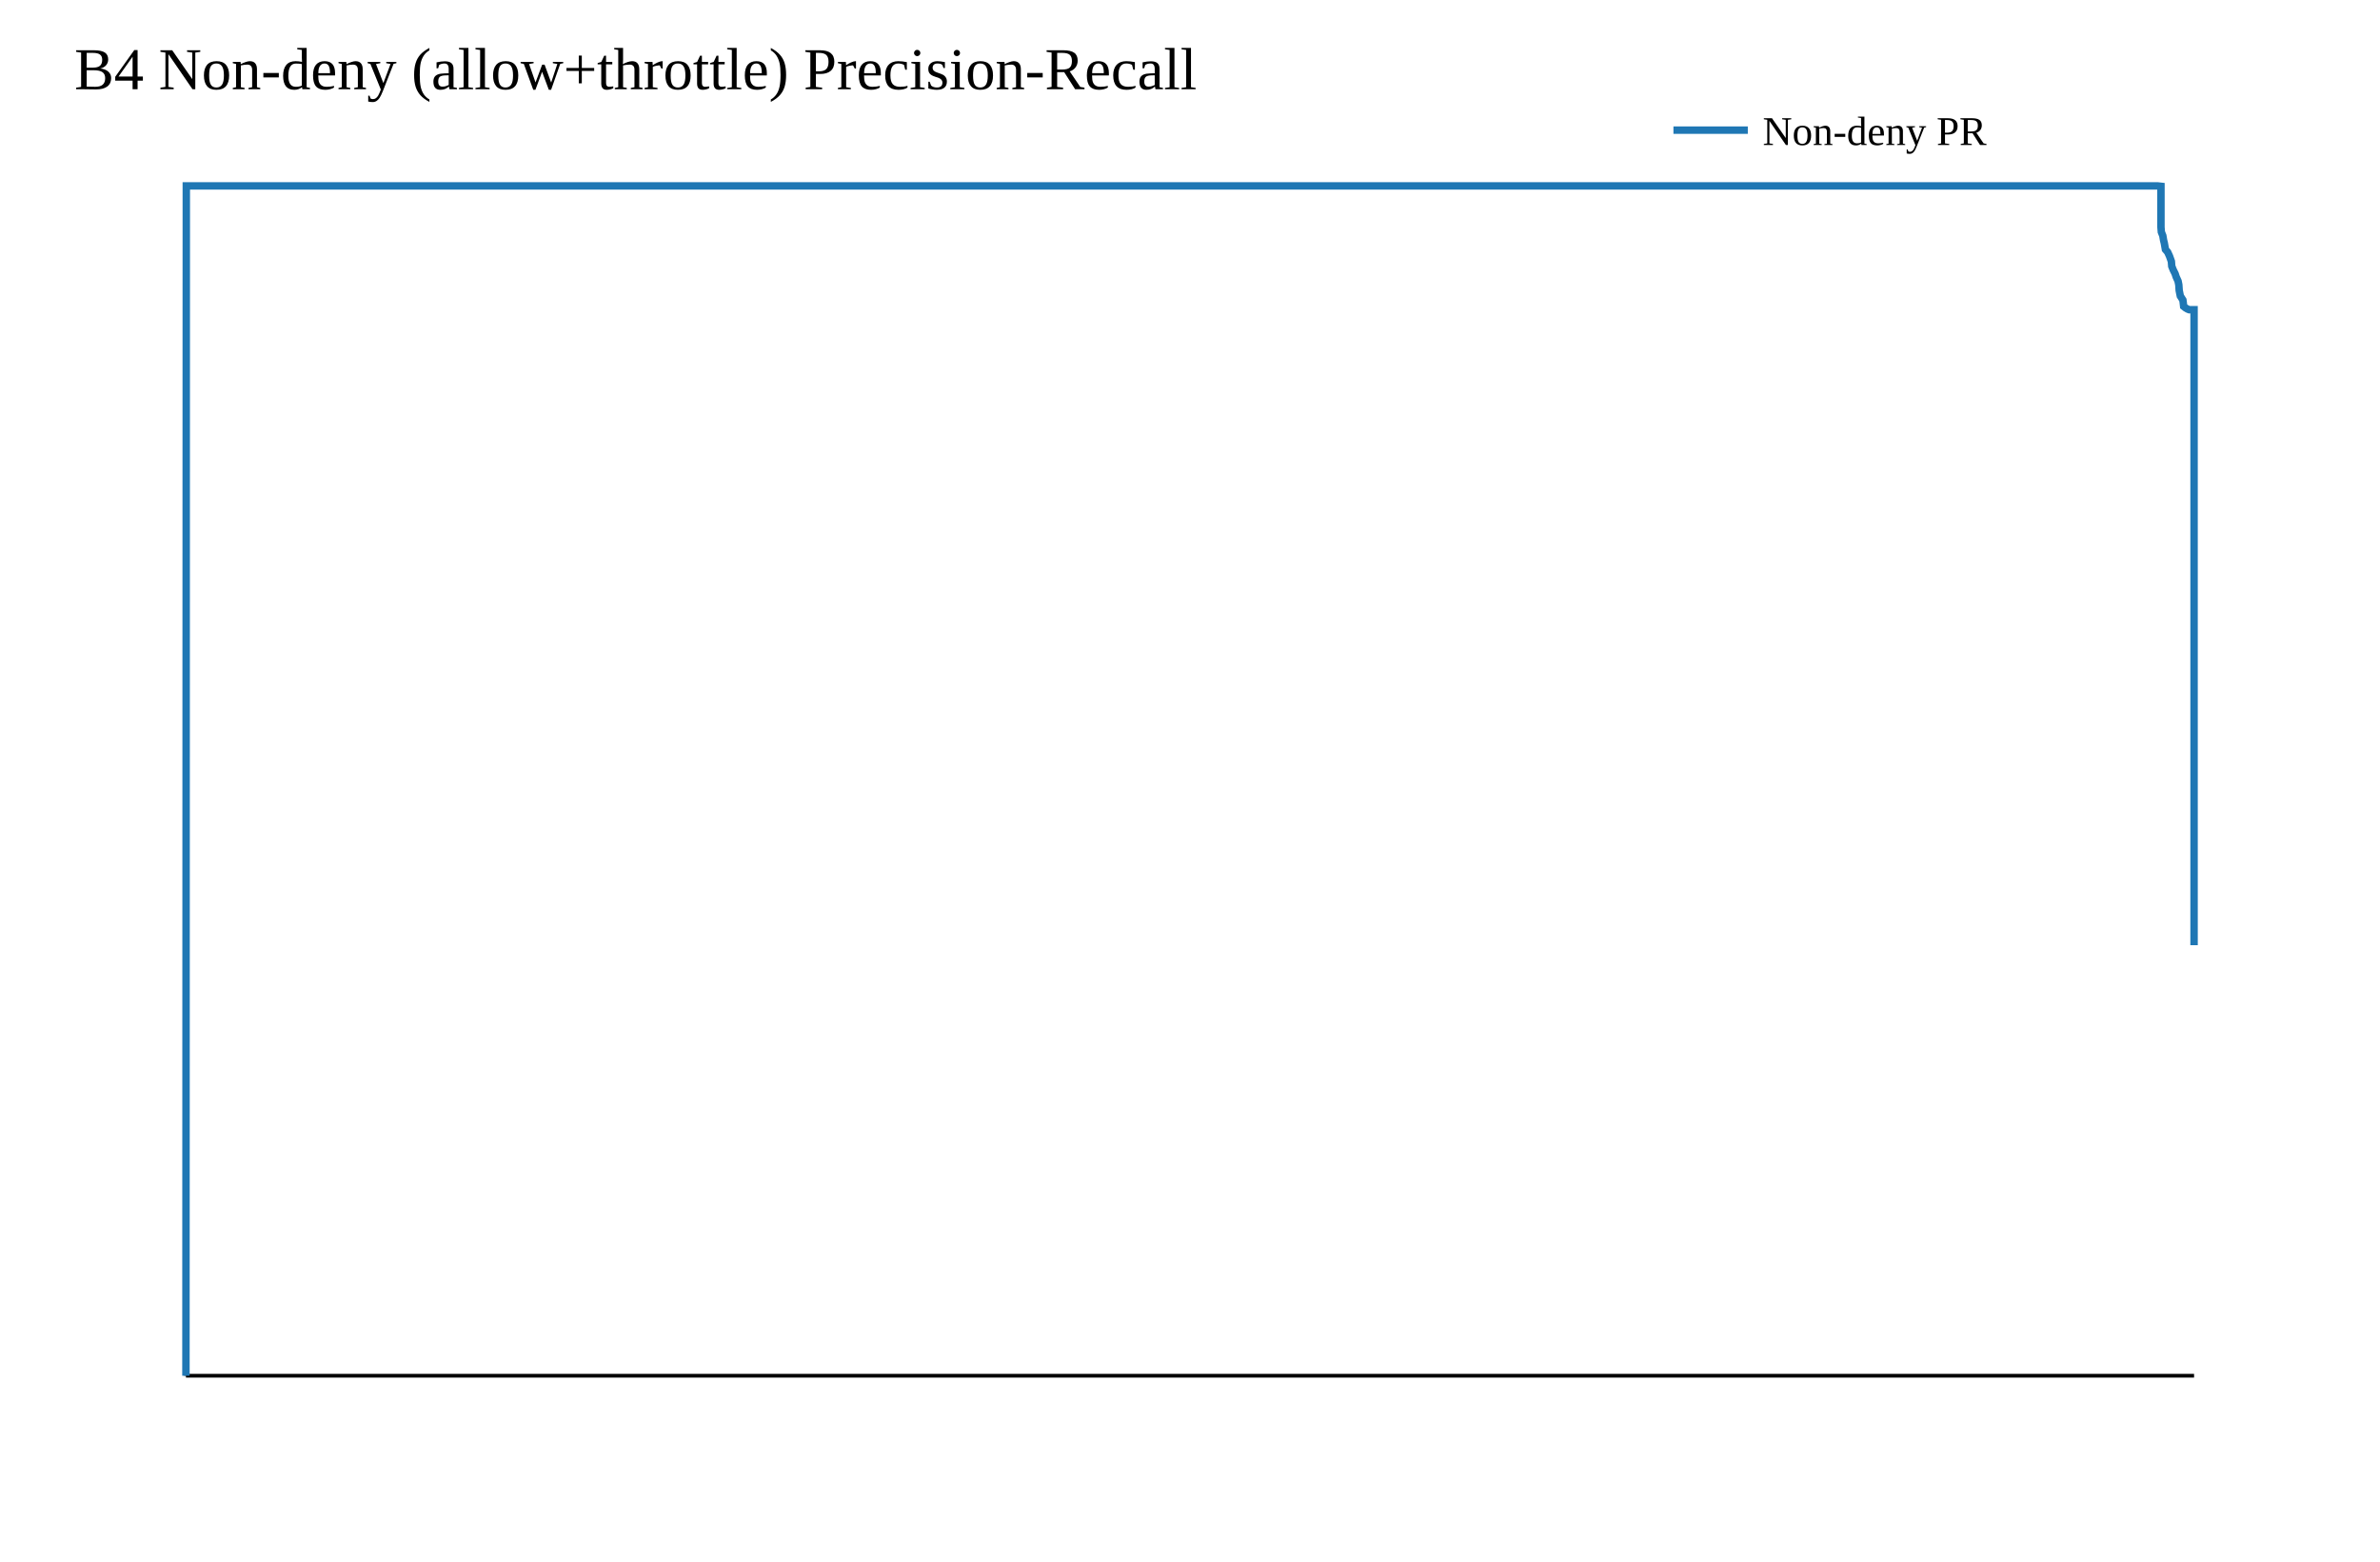
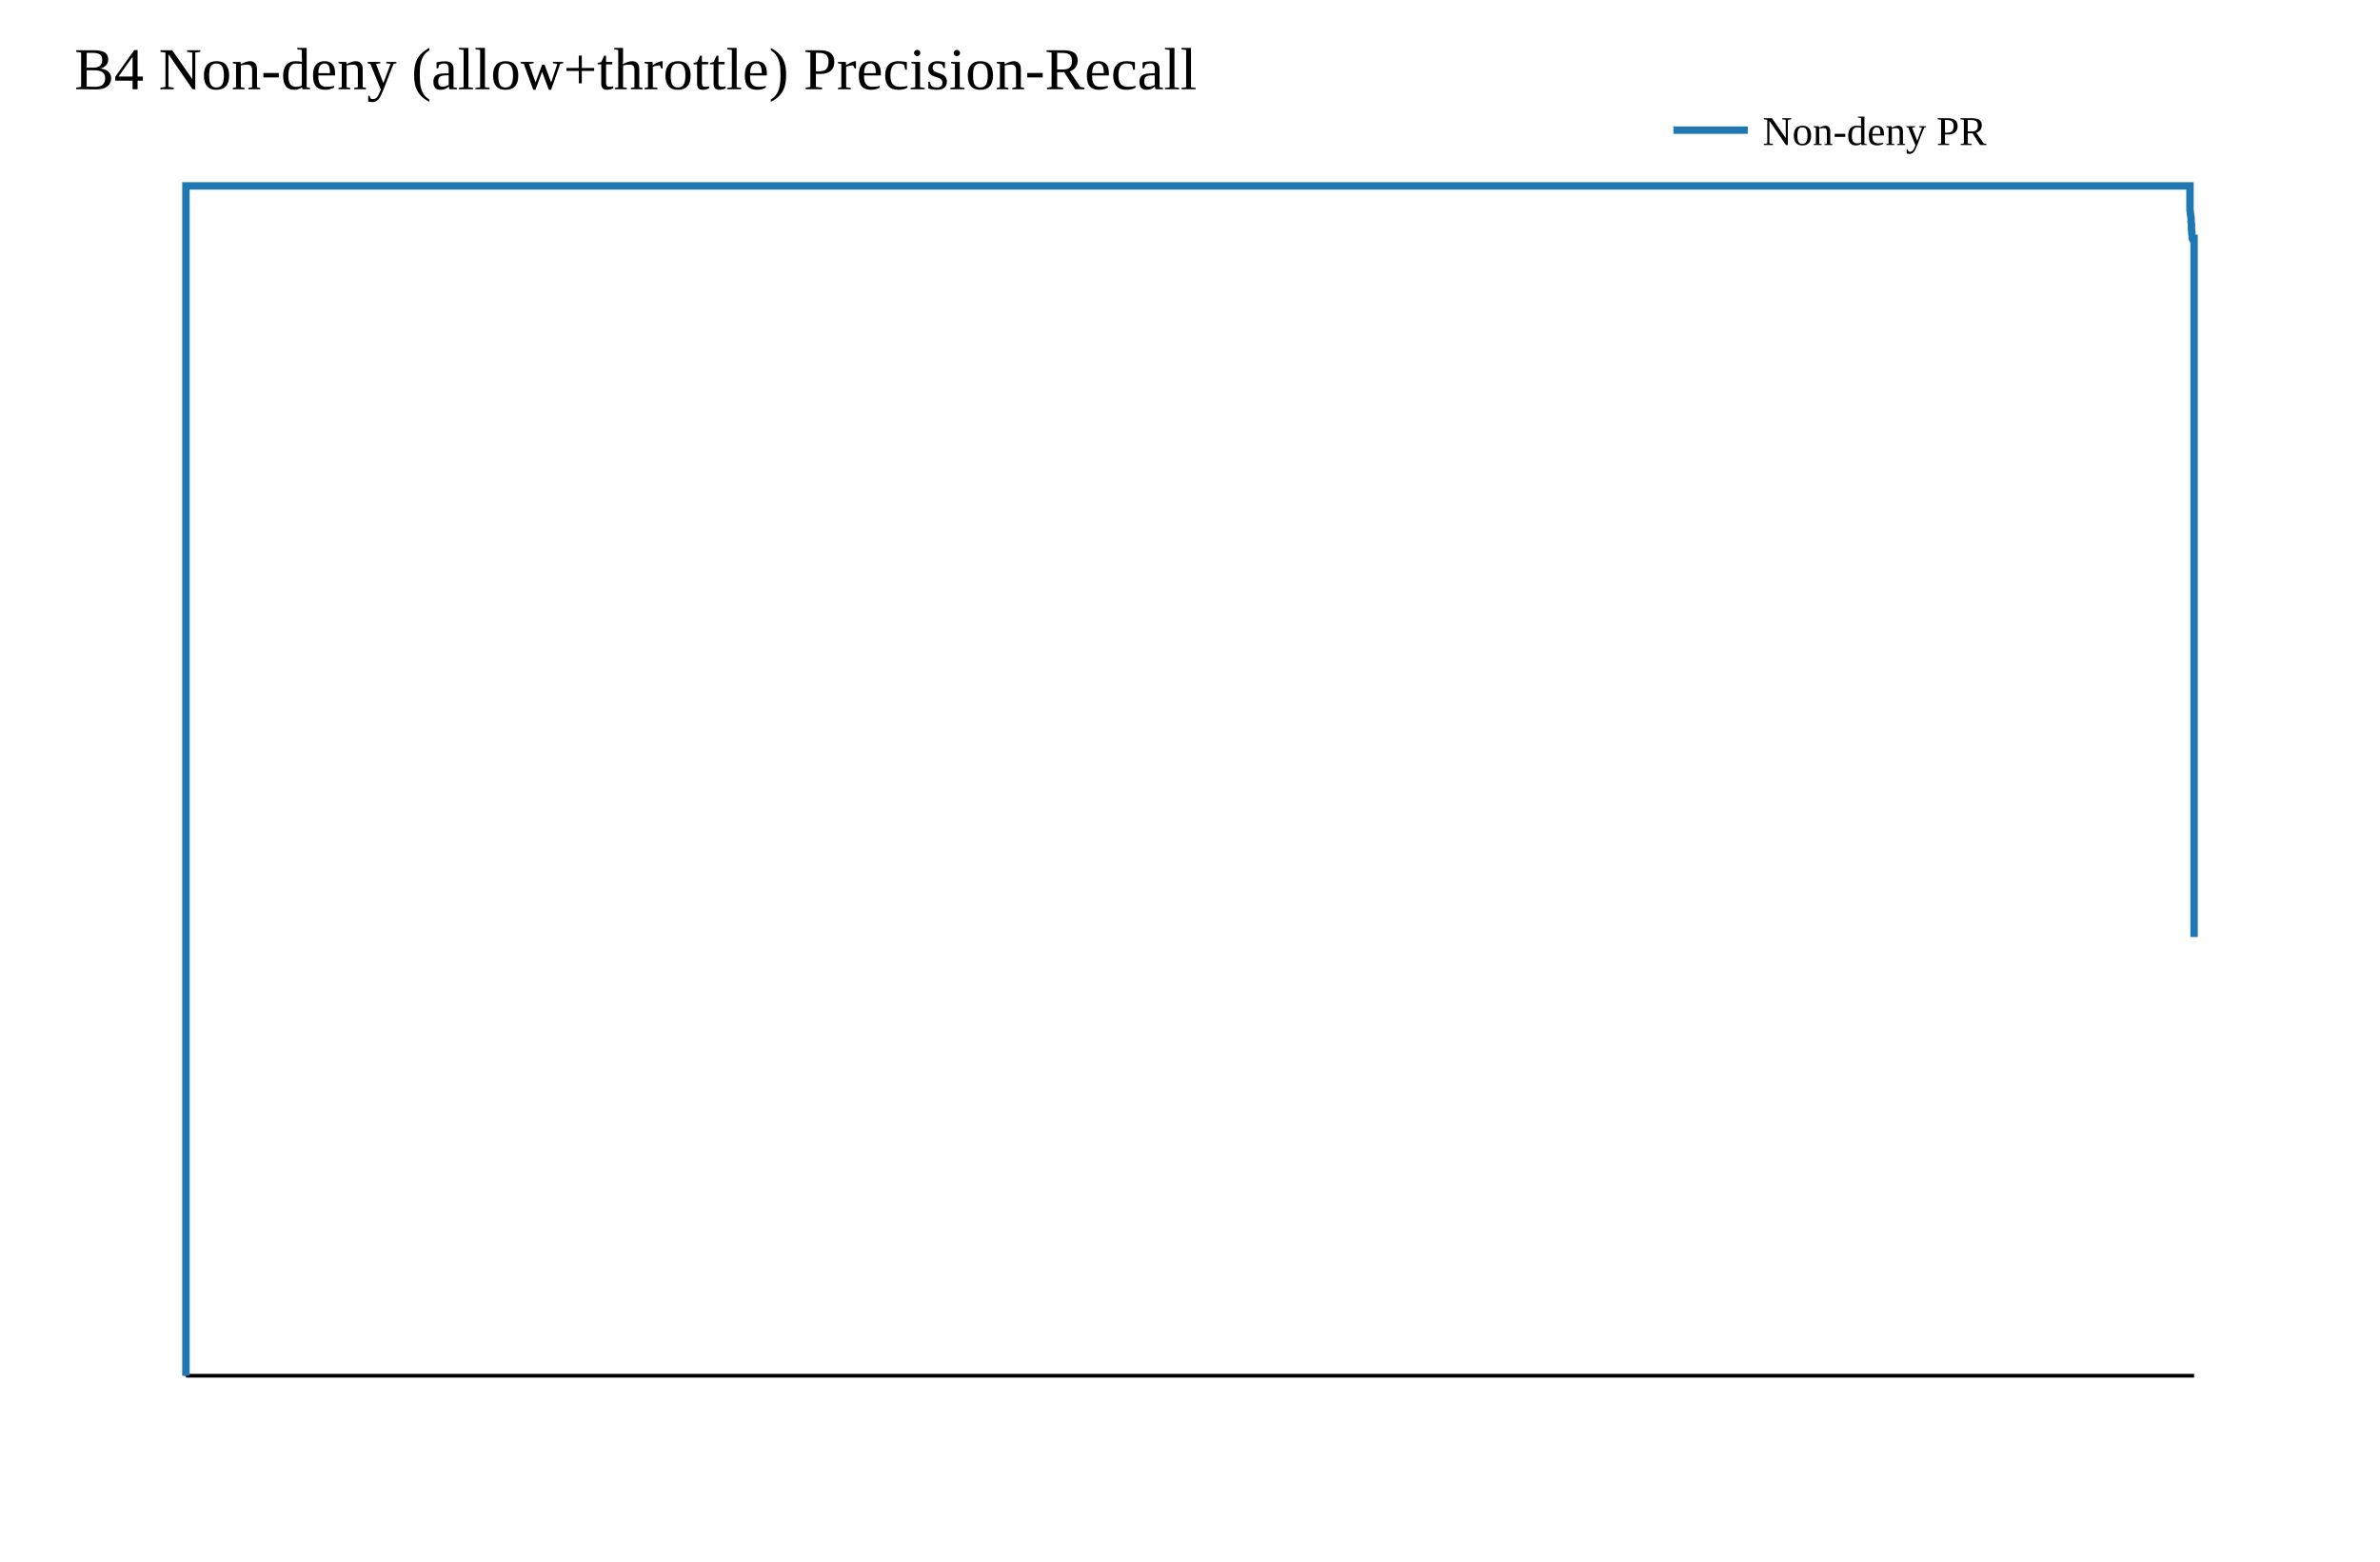
<svg xmlns="http://www.w3.org/2000/svg" width="640" height="420">
  <text x="20" y="24" font-size="16">B4 Non-deny (allow+throttle) Precision-Recall</text>
  <line x1="50" y1="370" x2="590" y2="370" stroke="black" />
  <line x1="50" y1="370" x2="50" y2="50" stroke="black" />
-   <polyline fill="none" stroke="#1f77b4" stroke-width="2" points="50.0,370.0 50.1,50.0 51.0,50.0 52.1,50.0 53.2,50.0 54.0,50.0 54.9,50.0 56.2,50.0 58.3,50.0 61.8,50.0 65.1,50.0 69.9,50.0 74.3,50.0 77.3,50.0 79.9,50.0 83.4,50.0 86.4,50.0 89.4,50.0 91.9,50.0 94.1,50.0 96.4,50.0 99.7,50.0 103.0,50.0 106.2,50.0 109.0,50.0 111.8,50.0 115.5,50.0 118.4,50.0 121.3,50.0 125.0,50.0 128.6,50.0 131.8,50.0 134.5,50.0 138.3,50.0 141.3,50.0 144.0,50.0 149.8,50.0 156.8,50.0 158.6,50.0 161.2,50.0 163.4,50.0 167.6,50.0 171.0,50.0 175.1,50.0 178.8,50.0 183.0,50.0 186.3,50.0 190.5,50.0 193.6,50.0 199.4,50.0 203.7,50.0 209.3,50.0 212.6,50.0 215.2,50.0 217.2,50.0 219.3,50.0 222.2,50.0 224.6,50.0 228.0,50.0 230.8,50.0 234.2,50.0 237.4,50.0 240.3,50.0 243.2,50.0 246.9,50.0 250.5,50.0 252.6,50.0 256.1,50.0 260.6,50.0 267.1,50.0 271.4,50.0 278.3,50.0 285.3,50.0 289.8,50.0 295.7,50.0 307.0,50.0 318.3,50.0 325.4,50.0 334.5,50.0 345.2,50.0 357.9,50.0 367.8,50.0 372.7,50.0 378.6,50.0 388.7,50.0 400.3,50.0 407.0,50.0 413.1,50.0 420.3,50.0 431.3,50.0 442.9,50.0 451.9,50.0 460.7,50.0 469.3,50.0 471.9,50.0 473.6,50.0 475.8,50.0 477.6,50.0 479.4,50.0 482.5,50.0 484.2,50.0 486.3,50.0 487.7,50.0 489.3,50.0 492.0,50.0 493.8,50.0 496.6,50.0 498.9,50.0 500.3,50.0 501.5,50.0 502.8,50.0 504.4,50.0 506.5,50.0 508.3,50.0 509.5,50.0 512.5,50.0 513.9,50.0 515.8,50.0 518.3,50.0 520.4,50.0 522.0,50.0 523.9,50.0 527.0,50.0 529.7,50.0 532.6,50.0 535.4,50.0 538.0,50.0 539.8,50.0 544.2,50.0 548.1,50.0 549.3,50.0 552.0,50.0 555.3,50.0 557.7,50.0 560.5,50.0 562.6,50.0 565.1,50.0 567.7,50.0 569.4,50.0 570.9,50.0 573.4,50.0 575.4,50.0 577.3,50.0 578.4,50.0 579.3,50.0 580.2,50.0 581.1,50.1 581.1,50.6 581.1,51.1 581.1,51.8 581.1,53.0 581.1,54.6 581.1,56.0 581.1,57.4 581.1,58.3 581.1,59.9 581.1,61.1 581.2,62.4 581.6,63.4 581.8,64.6 582.0,65.4 582.3,67.1 582.9,67.8 583.4,68.9 583.9,70.3 584.0,71.6 584.4,72.6 584.9,73.6 585.2,74.5 585.7,75.6 585.9,76.6 586.0,78.1 586.3,79.6 587.0,80.7 587.1,81.5 587.2,82.4 587.7,82.8 588.2,83.1 588.7,83.3 590.0,83.3 590.0,84.9 590.0,86.1 590.0,88.3 590.0,90.8 590.0,94.0 590.0,101.3 590.0,109.3 590.0,115.4 590.0,122.6 590.0,131.6 590.0,140.8 590.0,151.1 590.0,158.6 590.0,167.0 590.0,173.1 590.0,179.5 590.0,183.4 590.0,187.3 590.0,191.1 590.0,197.2 590.0,202.5 590.0,206.7 590.0,210.4 590.0,212.5 590.0,216.3 590.0,219.7 590.0,222.7 590.0,225.6 590.0,228.3 590.0,231.5 590.0,234.1 590.0,236.5 590.0,238.6 590.0,239.7 590.0,240.0 590.0,240.3 590.0,240.6 590.0,240.8 590.0,241.1 590.0,241.3 590.0,254.2" />
+   <polyline fill="none" stroke="#1f77b4" stroke-width="2" points="50.0,370.0 50.0,50.0 50.4,50.0 50.8,50.0 51.3,50.0 51.6,50.0 52.0,50.0 53.4,50.0 56.3,50.0 59.8,50.0 62.9,50.0 68.4,50.0 71.8,50.0 75.0,50.0 77.7,50.0 81.1,50.0 84.3,50.0 87.3,50.0 89.9,50.0 92.4,50.0 95.0,50.0 98.3,50.0 101.6,50.0 104.9,50.0 107.8,50.0 110.8,50.0 114.4,50.0 117.4,50.0 120.4,50.0 124.1,50.0 128.0,50.0 130.3,50.0 133.8,50.0 138.0,50.0 140.6,50.0 143.6,50.0 149.2,50.0 153.1,50.0 157.9,50.0 160.6,50.0 163.1,50.0 166.3,50.0 170.2,50.0 174.8,50.0 177.7,50.0 183.0,50.0 185.9,50.0 190.4,50.0 194.6,50.0 197.6,50.0 203.5,50.0 209.3,50.0 214.3,50.0 216.6,50.0 219.7,50.0 221.5,50.0 223.8,50.0 226.8,50.0 229.7,50.0 232.6,50.0 235.6,50.0 238.9,50.0 242.2,50.0 245.5,50.0 248.5,50.0 252.3,50.0 256.0,50.0 258.8,50.0 262.9,50.0 268.7,50.0 274.5,50.0 280.3,50.0 285.9,50.0 293.3,50.0 298.1,50.0 304.9,50.0 317.9,50.0 327.8,50.0 335.3,50.0 346.2,50.0 355.2,50.0 369.1,50.0 377.8,50.0 384.6,50.0 389.9,50.0 402.0,50.0 413.2,50.0 420.3,50.0 425.9,50.0 434.2,50.0 444.8,50.0 456.8,50.0 464.7,50.0 474.4,50.0 482.3,50.0 485.0,50.0 486.9,50.0 488.5,50.0 490.5,50.0 492.6,50.0 495.5,50.0 496.8,50.0 499.0,50.0 499.8,50.0 501.1,50.0 503.4,50.0 504.9,50.0 507.7,50.0 509.8,50.0 510.8,50.0 511.8,50.0 512.4,50.0 513.4,50.0 515.3,50.0 516.6,50.0 518.4,50.0 520.5,50.0 521.9,50.0 523.4,50.0 525.9,50.0 527.9,50.0 529.1,50.0 531.1,50.0 534.6,50.0 537.5,50.0 540.7,50.0 543.4,50.0 546.1,50.0 548.7,50.0 553.2,50.0 556.7,50.0 557.7,50.0 560.5,50.0 564.0,50.0 566.4,50.0 569.3,50.0 571.1,50.0 574.0,50.0 576.6,50.0 578.2,50.0 579.2,50.0 581.6,50.0 583.3,50.0 584.9,50.0 585.3,50.0 585.7,50.0 586.1,50.0 586.5,50.0 586.8,50.0 587.2,50.0 587.7,50.0 588.1,50.0 588.5,50.0 588.9,50.0 588.9,50.2 588.9,50.4 588.9,50.7 588.9,51.2 588.9,51.8 588.9,52.4 588.9,53.0 588.9,53.4 588.9,54.0 588.9,54.6 588.9,55.1 588.9,55.5 588.9,56.0 588.9,56.4 589.0,57.1 589.0,57.5 589.1,58.0 589.2,58.6 589.2,59.3 589.2,59.7 589.3,60.1 589.3,60.6 589.3,61.0 589.3,61.6 589.4,62.4 589.4,62.9 589.5,63.4 589.5,63.8 589.5,64.1 589.6,64.3 589.7,64.5 590.0,64.4 590.0,66.7 590.0,68.4 590.0,71.4 590.0,74.9 590.0,78.9 590.0,87.4 590.0,96.5 590.0,103.4 590.0,111.8 590.0,121.8 590.0,132.3 590.0,143.6 590.0,151.9 590.0,161.2 590.0,167.8 590.0,174.7 590.0,179.0 590.0,183.3 590.0,187.6 590.0,194.0 590.0,199.7 590.0,204.2 590.0,208.2 590.0,210.5 590.0,214.5 590.0,218.1 590.0,221.2 590.0,224.1 590.0,227.0 590.0,230.3 590.0,233.0 590.0,235.5 590.0,237.7 590.0,238.8 590.0,239.2 590.0,239.5 590.0,239.8 590.0,240.1 590.0,240.3 590.0,240.6 590.0,252.0" />
  <line x1="450" y1="35" x2="470" y2="35" stroke="#1f77b4" stroke-width="2" />
  <text x="474" y="39" font-size="11">Non-deny PR</text>
</svg>
